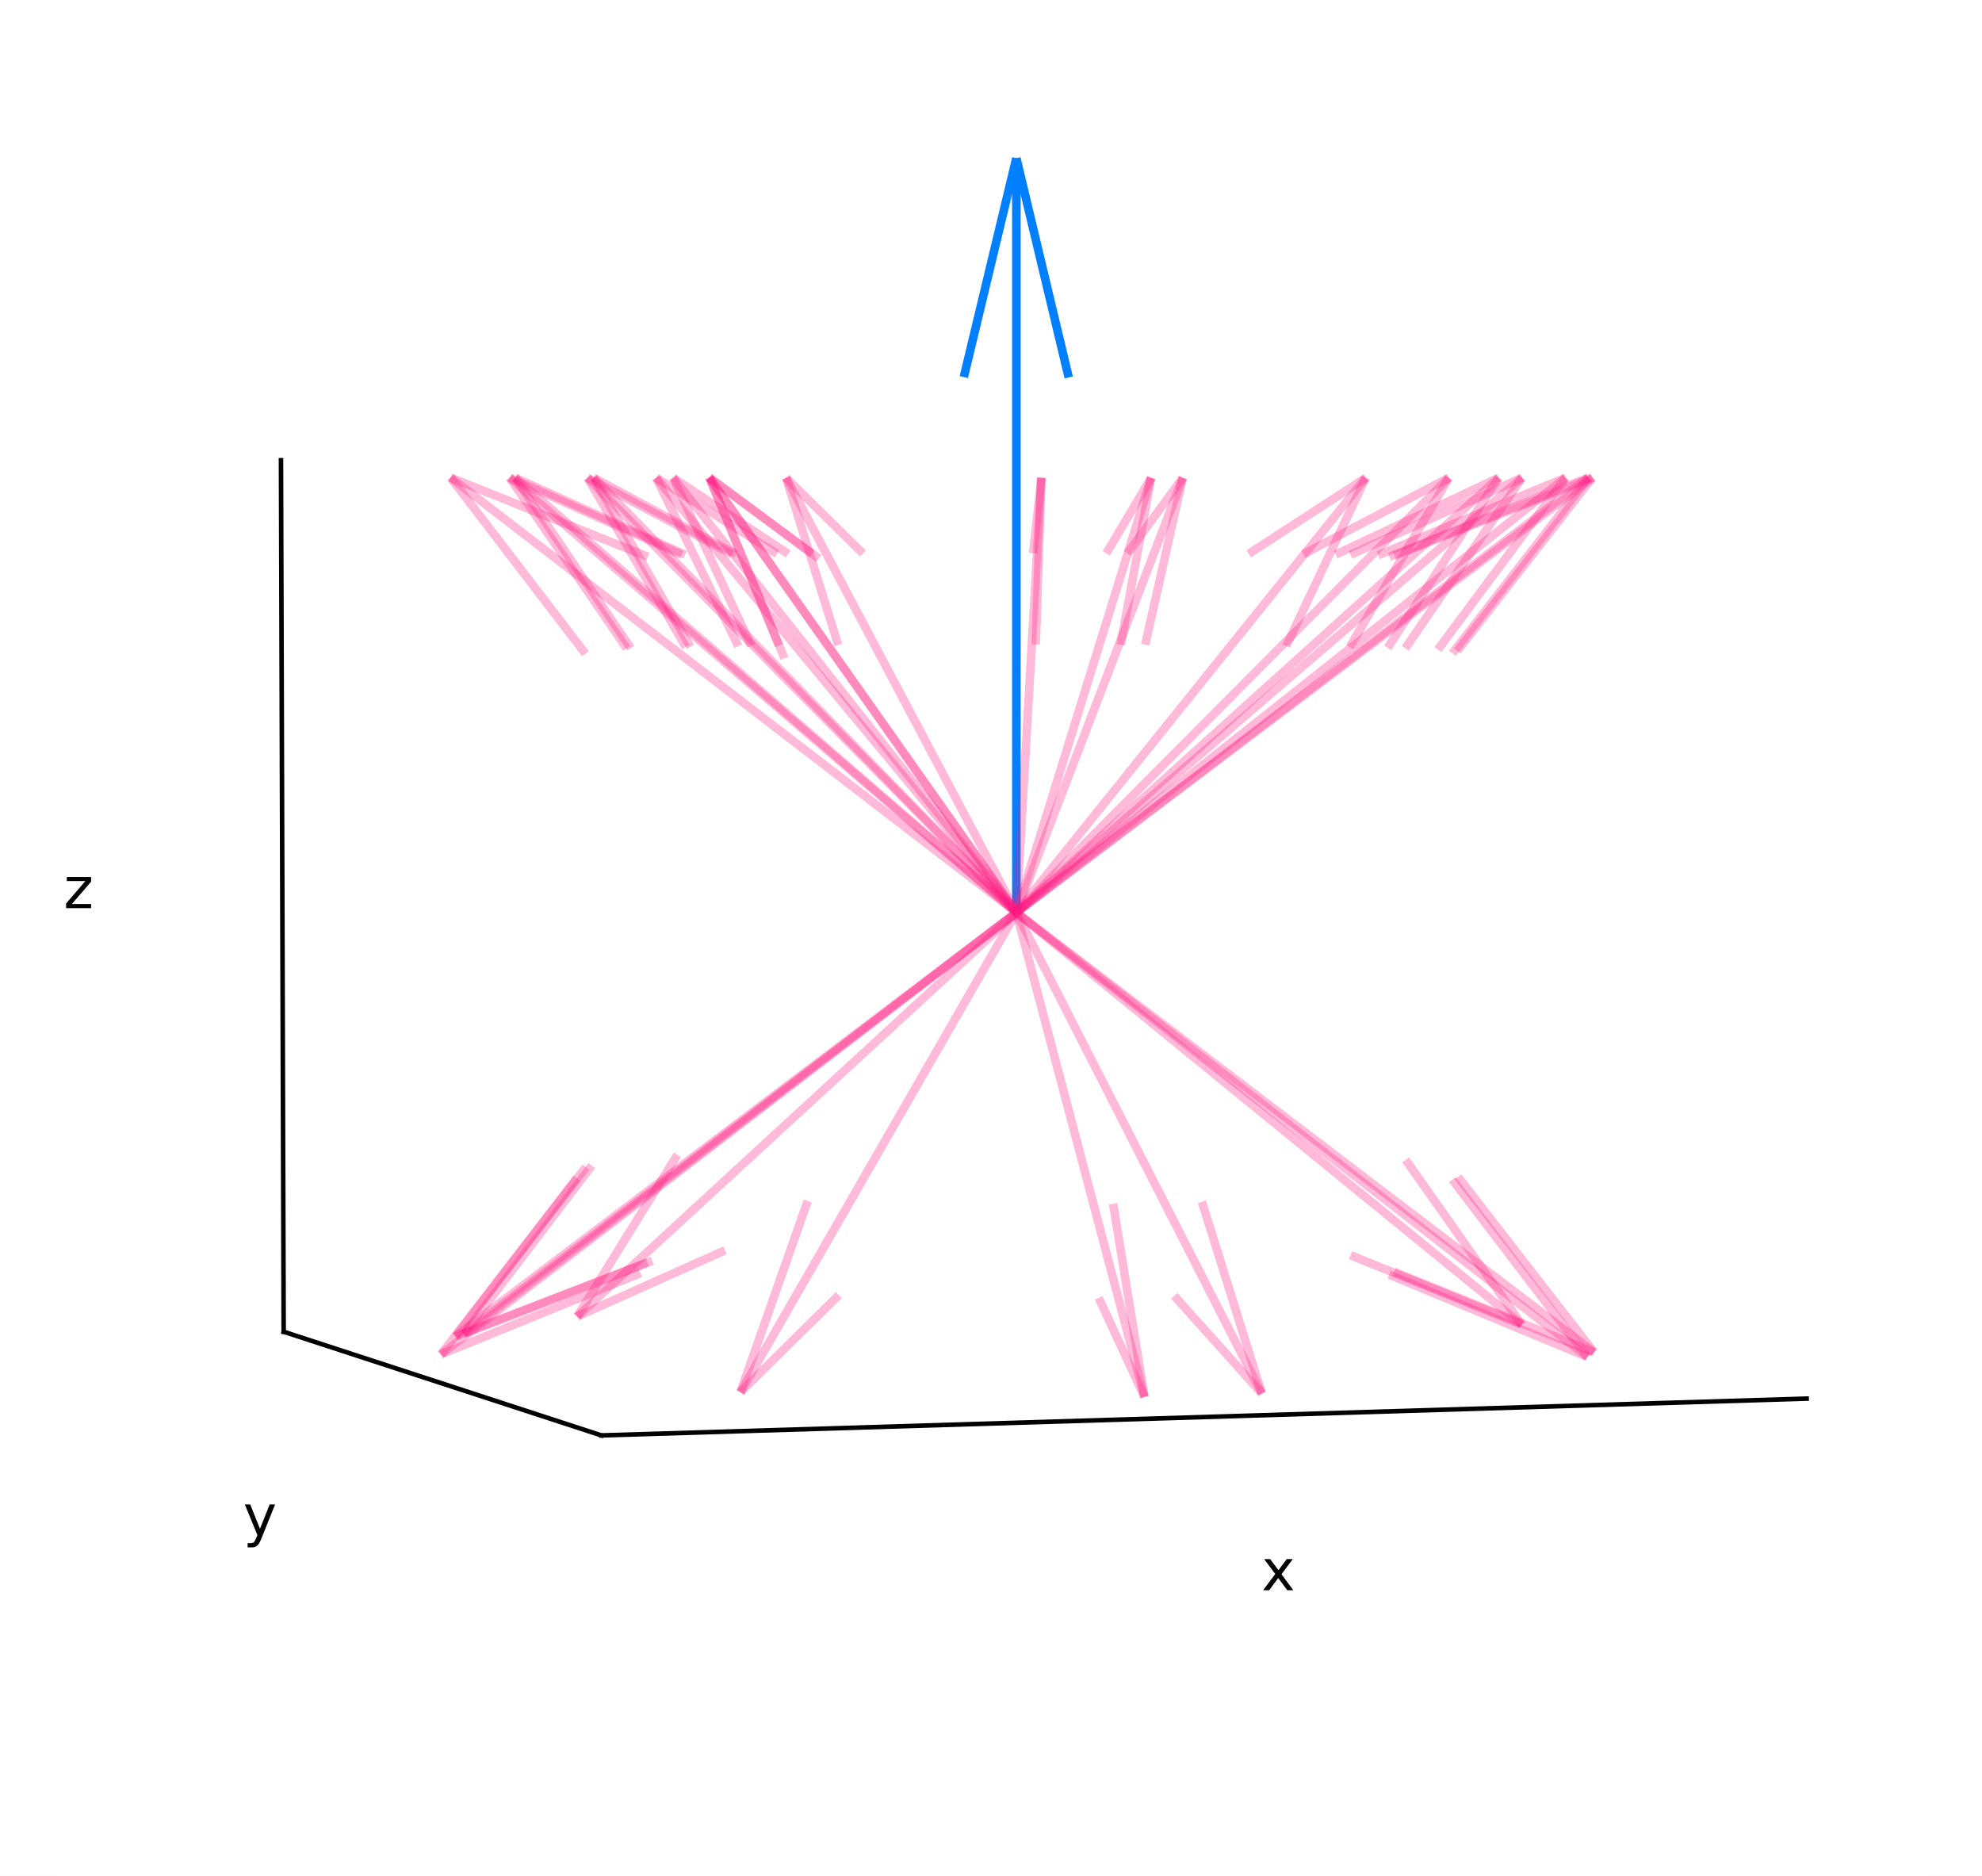
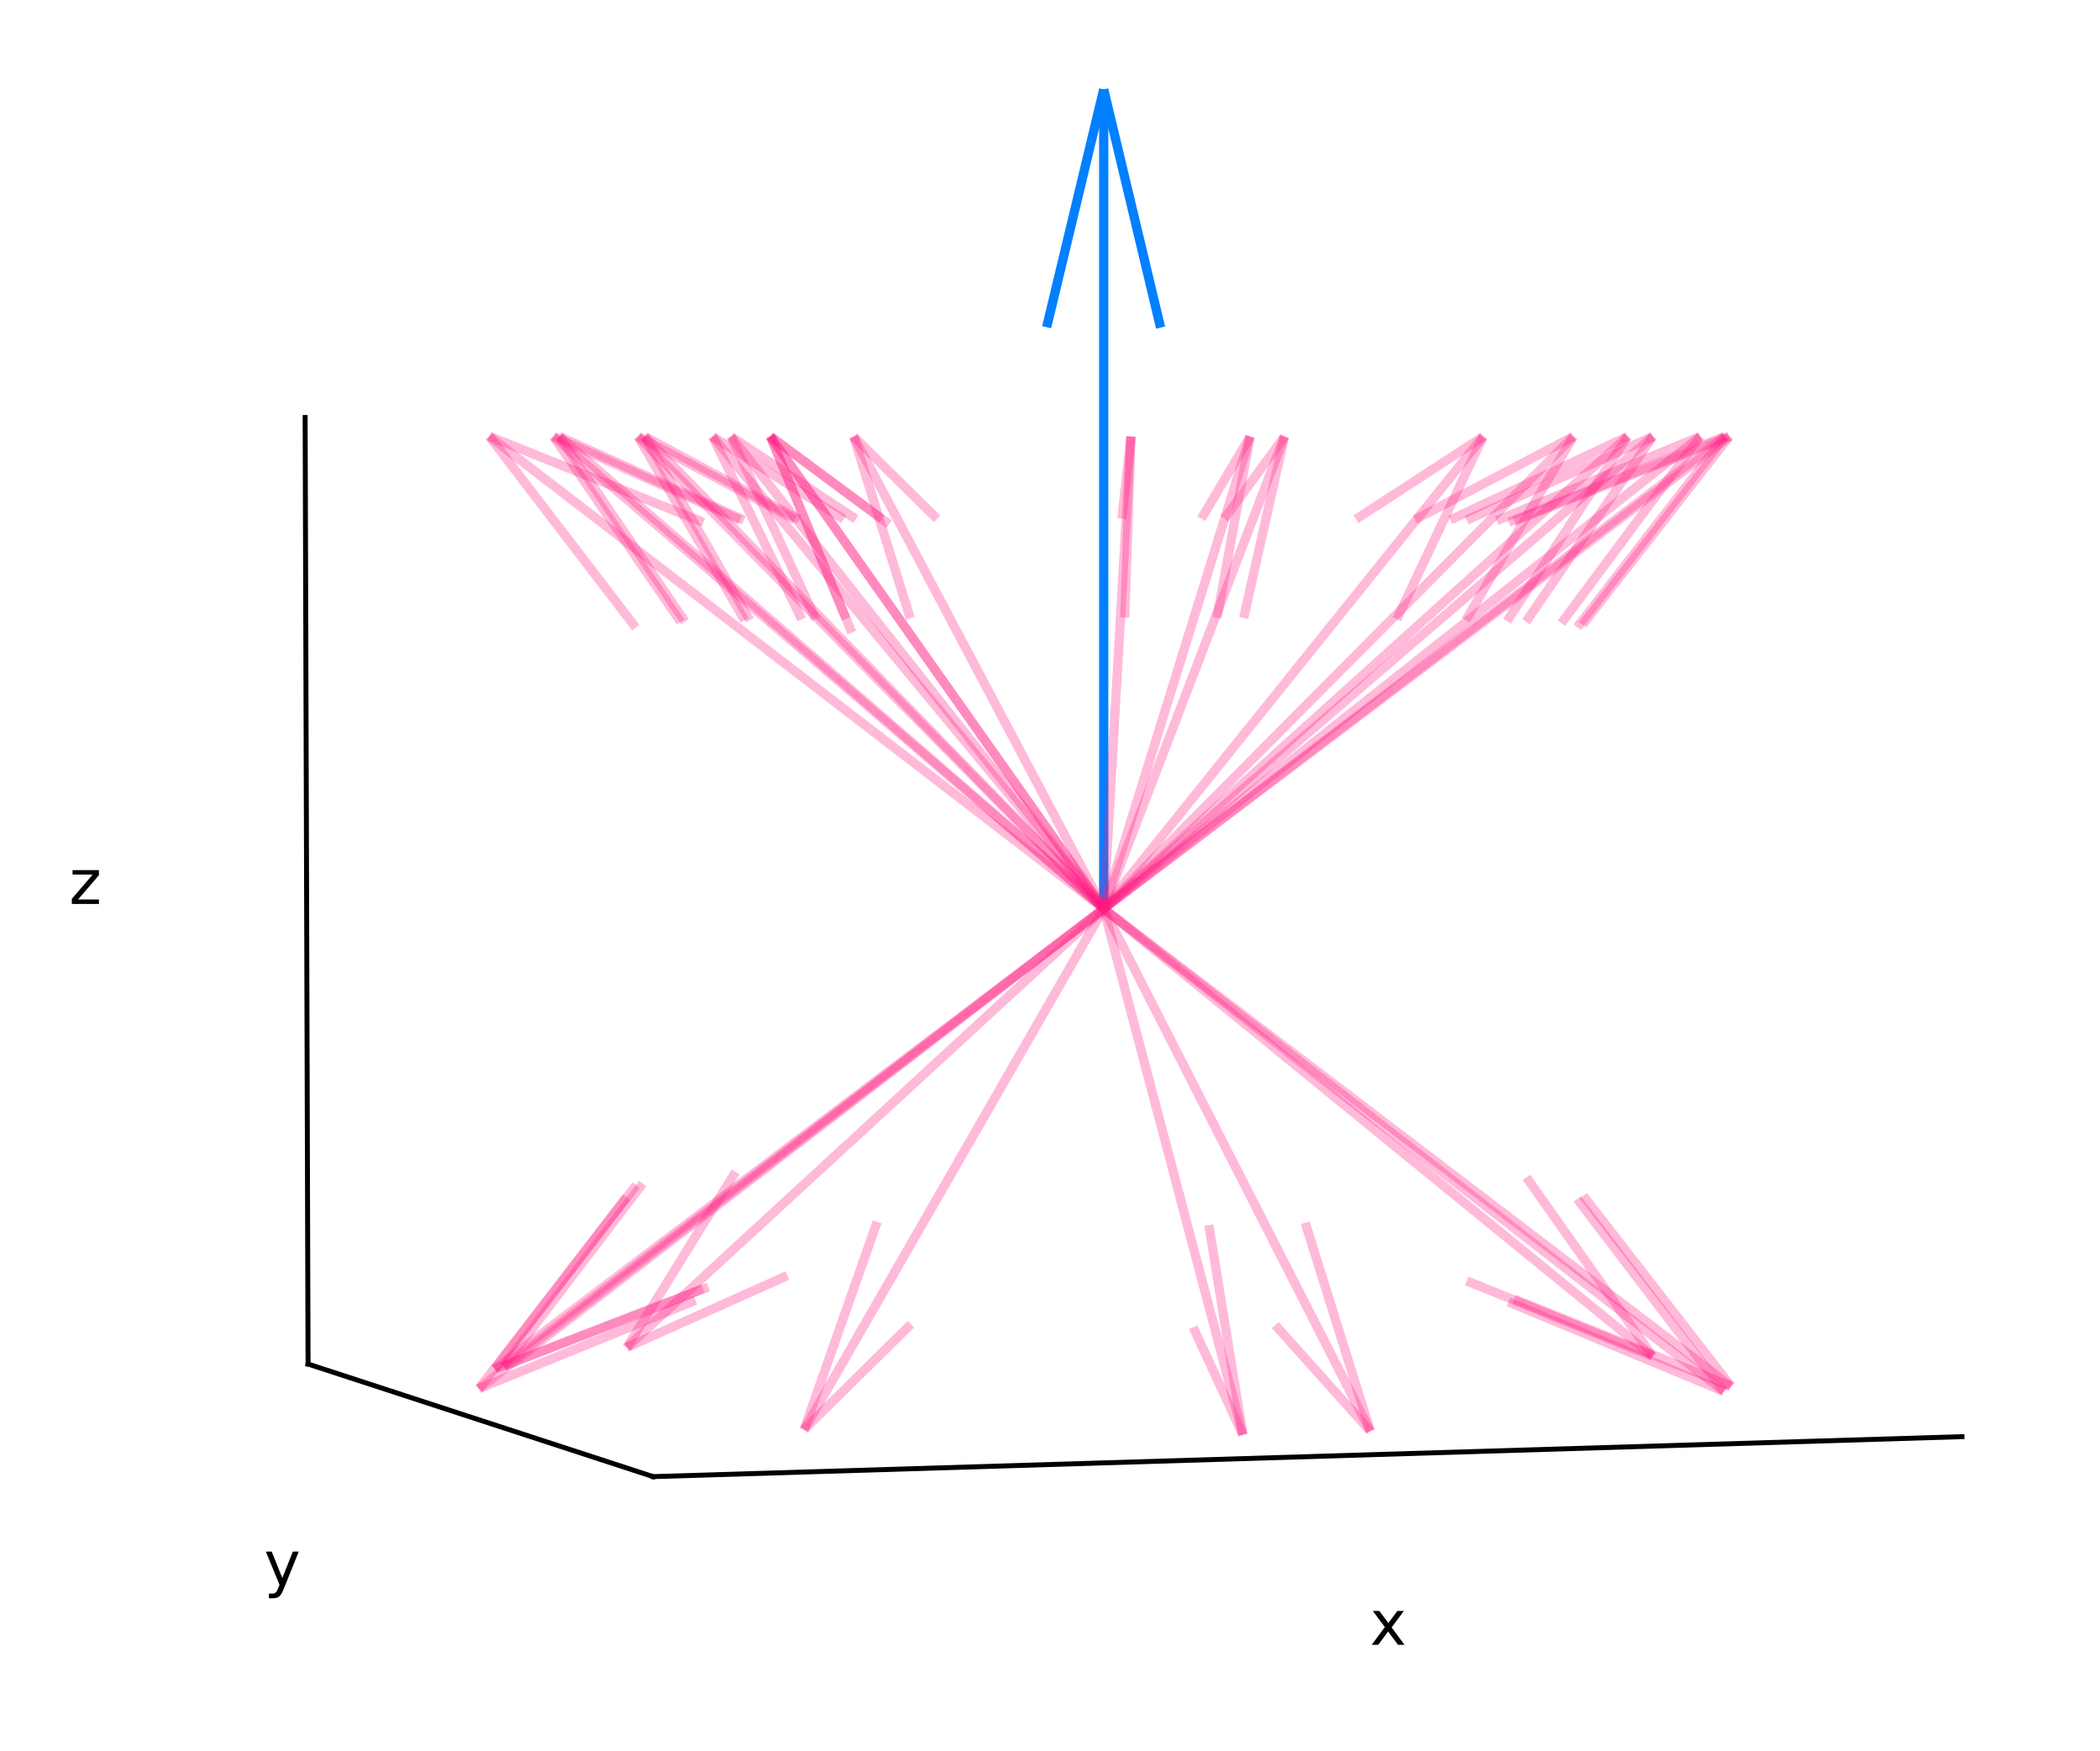
- <svg xmlns="http://www.w3.org/2000/svg" xmlns:xlink="http://www.w3.org/1999/xlink" height="329.76pt" version="1.1" viewBox="0 0 348.48 329.76" width="348.48pt">
+ <svg xmlns="http://www.w3.org/2000/svg" xmlns:xlink="http://www.w3.org/1999/xlink" height="250pt" version="1.1" viewBox="0 20 340 270" width="300pt">
  <defs>
    <style type="text/css">*{stroke-linecap:butt;stroke-linejoin:round;}</style>
  </defs>
  <g id="figure_1">
    <g id="patch_1">
      <path d="M 0 329.76  L 348.48 329.76  L 348.48 0  L 0 0  z " style="fill:#ffffff;" />
    </g>
    <g id="patch_2">
      <path d="M 9.36 329.76  L 339.12 329.76  L 339.12 0  L 9.36 0  z " style="fill:#ffffff;" />
    </g>
    <g id="pane3d_1">
      <g id="patch_3">
        <path d="M 317.647 245.877  L 241.483 228.96  L 241.705 81.039  L 318.196 80.617  " style="fill:none;opacity:0;" />
      </g>
    </g>
    <g id="pane3d_2">
      <g id="patch_4">
        <path d="M 49.875 234.121  L 241.483 228.96  L 241.705 81.039  L 49.403 80.91  " style="fill:none;opacity:0;" />
      </g>
    </g>
    <g id="pane3d_3">
      <g id="patch_5">
        <path d="M 105.737 252.345  L 317.647 245.877  L 241.483 228.96  L 49.875 234.121  " style="fill:none;opacity:0;" />
      </g>
    </g>
    <g id="axis3d_1">
      <g id="line2d_1">
        <path d="M 317.647 245.877  L 105.737 252.345  " style="fill:none;stroke:#000000;stroke-linecap:square;stroke-width:0.8;" />
      </g>
      <g id="text_1">
        <g transform="translate(221.8026 279.5636)scale(0.1 -0.1)">
          <defs>
            <path d="M 54.891 54.688  L 35.109 28.078  L 55.906 0  L 45.312 0  L 29.391 21.484  L 13.484 0  L 2.875 0  L 24.125 28.609  L 4.688 54.688  L 15.281 54.688  L 29.781 35.203  L 44.281 54.688  z " id="DejaVuSans-120" />
          </defs>
          <use xlink:href="#DejaVuSans-120" />
        </g>
      </g>
    </g>
    <g id="axis3d_2">
      <g id="line2d_2">
        <path d="M 49.875 234.121  L 105.737 252.345  " style="fill:none;stroke:#000000;stroke-linecap:square;stroke-width:0.8;" />
      </g>
      <g id="text_2">
        <g transform="translate(42.74623 269.9519)scale(0.1 -0.1)">
          <defs>
            <path d="M 32.172 -5.078  Q 28.375 -14.844 24.75 -17.812  Q 21.141 -20.797 15.094 -20.797  L 7.906 -20.797  L 7.906 -13.281  L 13.188 -13.281  Q 16.891 -13.281 18.938 -11.516  Q 21 -9.766 23.484 -3.219  L 25.094 0.875  L 2.984 54.688  L 12.5 54.688  L 29.594 11.922  L 46.688 54.688  L 56.203 54.688  z " id="DejaVuSans-121" />
          </defs>
          <use xlink:href="#DejaVuSans-121" />
        </g>
      </g>
    </g>
    <g id="axis3d_3">
      <g id="line2d_3">
        <path d="M 49.875 234.121  L 49.403 80.91  " style="fill:none;stroke:#000000;stroke-linecap:square;stroke-width:0.8;" />
      </g>
      <g id="text_3">
        <g transform="translate(11.19704 159.6468)scale(0.1 -0.1)">
          <defs>
            <path d="M 5.516 54.688  L 48.188 54.688  L 48.188 46.484  L 14.406 7.172  L 48.188 7.172  L 48.188 0  L 4.297 0  L 4.297 8.203  L 38.094 47.516  L 5.516 47.516  z " id="DejaVuSans-122" />
          </defs>
          <use xlink:href="#DejaVuSans-122" />
        </g>
      </g>
    </g>
    <g id="axes_1">
      <g id="Line3DCollection_1">
        <path clip-path="url(#pdb0b688609)" d="M 178.696 27.81  L 178.696 160.424  " style="fill:none;stroke:#0080ff;stroke-width:1.5;" />
        <path clip-path="url(#pdb0b688609)" d="M 178.696 27.81  L 169.459 66.293  " style="fill:none;stroke:#0080ff;stroke-width:1.5;" />
        <path clip-path="url(#pdb0b688609)" d="M 178.696 27.81  L 187.902 66.356  " style="fill:none;stroke:#0080ff;stroke-width:1.5;" />
      </g>
      <g id="Line3DCollection_2">
        <path clip-path="url(#pdb0b688609)" d="M 118.356 83.99  L 178.696 160.424  " style="fill:none;stroke:#ff1a80;stroke-opacity:0.3;stroke-width:1.5;" />
        <path clip-path="url(#pdb0b688609)" d="M 263.514 83.98  L 178.696 160.424  " style="fill:none;stroke:#ff1a80;stroke-opacity:0.3;stroke-width:1.5;" />
        <path clip-path="url(#pdb0b688609)" d="M 279.991 83.964  L 178.696 160.424  " style="fill:none;stroke:#ff1a80;stroke-opacity:0.3;stroke-width:1.5;" />
        <path clip-path="url(#pdb0b688609)" d="M 254.731 83.984  L 178.696 160.424  " style="fill:none;stroke:#ff1a80;stroke-opacity:0.3;stroke-width:1.5;" />
        <path clip-path="url(#pdb0b688609)" d="M 115.37 83.989  L 178.696 160.424  " style="fill:none;stroke:#ff1a80;stroke-opacity:0.3;stroke-width:1.5;" />
        <path clip-path="url(#pdb0b688609)" d="M 279.287 83.952  L 178.696 160.424  " style="fill:none;stroke:#ff1a80;stroke-opacity:0.3;stroke-width:1.5;" />
        <path clip-path="url(#pdb0b688609)" d="M 240.134 83.989  L 178.696 160.424  " style="fill:none;stroke:#ff1a80;stroke-opacity:0.3;stroke-width:1.5;" />
        <path clip-path="url(#pdb0b688609)" d="M 183.101 83.997  L 178.696 160.424  " style="fill:none;stroke:#ff1a80;stroke-opacity:0.3;stroke-width:1.5;" />
        <path clip-path="url(#pdb0b688609)" d="M 202.394 83.996  L 178.696 160.424  " style="fill:none;stroke:#ff1a80;stroke-opacity:0.3;stroke-width:1.5;" />
        <path clip-path="url(#pdb0b688609)" d="M 207.964 83.995  L 178.696 160.424  " style="fill:none;stroke:#ff1a80;stroke-opacity:0.3;stroke-width:1.5;" />
        <path clip-path="url(#pdb0b688609)" d="M 138.209 83.994  L 178.696 160.424  " style="fill:none;stroke:#ff1a80;stroke-opacity:0.3;stroke-width:1.5;" />
        <path clip-path="url(#pdb0b688609)" d="M 79.22 83.95  L 178.696 160.424  " style="fill:none;stroke:#ff1a80;stroke-opacity:0.3;stroke-width:1.5;" />
        <path clip-path="url(#pdb0b688609)" d="M 124.705 83.927  L 178.696 160.424  " style="fill:none;stroke:#ff1a80;stroke-opacity:0.3;stroke-width:1.5;" />
        <path clip-path="url(#pdb0b688609)" d="M 103.297 83.985  L 178.696 160.424  " style="fill:none;stroke:#ff1a80;stroke-opacity:0.3;stroke-width:1.5;" />
        <path clip-path="url(#pdb0b688609)" d="M 267.608 83.978  L 178.696 160.424  " style="fill:none;stroke:#ff1a80;stroke-opacity:0.3;stroke-width:1.5;" />
        <path clip-path="url(#pdb0b688609)" d="M 124.731 83.991  L 178.696 160.424  " style="fill:none;stroke:#ff1a80;stroke-opacity:0.3;stroke-width:1.5;" />
        <path clip-path="url(#pdb0b688609)" d="M 90.567 83.978  L 178.696 160.424  " style="fill:none;stroke:#ff1a80;stroke-opacity:0.3;stroke-width:1.5;" />
        <path clip-path="url(#pdb0b688609)" d="M 89.609 83.978  L 178.696 160.424  " style="fill:none;stroke:#ff1a80;stroke-opacity:0.3;stroke-width:1.5;" />
        <path clip-path="url(#pdb0b688609)" d="M 275.278 83.972  L 178.696 160.424  " style="fill:none;stroke:#ff1a80;stroke-opacity:0.3;stroke-width:1.5;" />
        <path clip-path="url(#pdb0b688609)" d="M 104.377 83.985  L 178.696 160.424  " style="fill:none;stroke:#ff1a80;stroke-opacity:0.3;stroke-width:1.5;" />
        <path clip-path="url(#pdb0b688609)" d="M 81.528 234.503  L 178.696 160.424  " style="fill:none;stroke:#ff1a80;stroke-opacity:0.3;stroke-width:1.5;" />
        <path clip-path="url(#pdb0b688609)" d="M 80.091 234.932  L 178.696 160.424  " style="fill:none;stroke:#ff1a80;stroke-opacity:0.3;stroke-width:1.5;" />
        <path clip-path="url(#pdb0b688609)" d="M 280.266 237.732  L 178.696 160.424  " style="fill:none;stroke:#ff1a80;stroke-opacity:0.3;stroke-width:1.5;" />
        <path clip-path="url(#pdb0b688609)" d="M 279.107 238.553  L 178.696 160.424  " style="fill:none;stroke:#ff1a80;stroke-opacity:0.3;stroke-width:1.5;" />
        <path clip-path="url(#pdb0b688609)" d="M 221.856 244.974  L 178.696 160.424  " style="fill:none;stroke:#ff1a80;stroke-opacity:0.3;stroke-width:1.5;" />
        <path clip-path="url(#pdb0b688609)" d="M 77.532 238.1  L 178.696 160.424  " style="fill:none;stroke:#ff1a80;stroke-opacity:0.3;stroke-width:1.5;" />
        <path clip-path="url(#pdb0b688609)" d="M 201.228 245.578  L 178.696 160.424  " style="fill:none;stroke:#ff1a80;stroke-opacity:0.3;stroke-width:1.5;" />
        <path clip-path="url(#pdb0b688609)" d="M 101.484 231.438  L 178.696 160.424  " style="fill:none;stroke:#ff1a80;stroke-opacity:0.3;stroke-width:1.5;" />
        <path clip-path="url(#pdb0b688609)" d="M 267.567 232.86  L 178.696 160.424  " style="fill:none;stroke:#ff1a80;stroke-opacity:0.3;stroke-width:1.5;" />
        <path clip-path="url(#pdb0b688609)" d="M 130.186 244.744  L 178.696 160.424  " style="fill:none;stroke:#ff1a80;stroke-opacity:0.3;stroke-width:1.5;" />
        <path clip-path="url(#pdb0b688609)" d="M 118.356 83.99  L 132.09 113.553  " style="fill:none;stroke:#ff1a80;stroke-opacity:0.3;stroke-width:1.5;" />
        <path clip-path="url(#pdb0b688609)" d="M 118.356 83.99  L 138.572 97.367  " style="fill:none;stroke:#ff1a80;stroke-opacity:0.3;stroke-width:1.5;" />
        <path clip-path="url(#pdb0b688609)" d="M 263.514 83.98  L 243.987 113.886  " style="fill:none;stroke:#ff1a80;stroke-opacity:0.3;stroke-width:1.5;" />
        <path clip-path="url(#pdb0b688609)" d="M 263.514 83.98  L 234.817 97.493  " style="fill:none;stroke:#ff1a80;stroke-opacity:0.3;stroke-width:1.5;" />
        <path clip-path="url(#pdb0b688609)" d="M 279.991 83.964  L 256.223 114.448  " style="fill:none;stroke:#ff1a80;stroke-opacity:0.3;stroke-width:1.5;" />
        <path clip-path="url(#pdb0b688609)" d="M 279.991 83.964  L 245.155 97.705  " style="fill:none;stroke:#ff1a80;stroke-opacity:0.3;stroke-width:1.5;" />
        <path clip-path="url(#pdb0b688609)" d="M 254.731 83.984  L 237.314 113.739  " style="fill:none;stroke:#ff1a80;stroke-opacity:0.3;stroke-width:1.5;" />
        <path clip-path="url(#pdb0b688609)" d="M 254.731 83.984  L 229.117 97.438  " style="fill:none;stroke:#ff1a80;stroke-opacity:0.3;stroke-width:1.5;" />
        <path clip-path="url(#pdb0b688609)" d="M 115.37 83.989  L 129.798 113.583  " style="fill:none;stroke:#ff1a80;stroke-opacity:0.3;stroke-width:1.5;" />
        <path clip-path="url(#pdb0b688609)" d="M 115.37 83.989  L 136.604 97.379  " style="fill:none;stroke:#ff1a80;stroke-opacity:0.3;stroke-width:1.5;" />
        <path clip-path="url(#pdb0b688609)" d="M 279.287 83.952  L 255.362 114.855  " style="fill:none;stroke:#ff1a80;stroke-opacity:0.3;stroke-width:1.5;" />
        <path clip-path="url(#pdb0b688609)" d="M 279.287 83.952  L 244.29 97.858  " style="fill:none;stroke:#ff1a80;stroke-opacity:0.3;stroke-width:1.5;" />
        <path clip-path="url(#pdb0b688609)" d="M 240.134 83.989  L 226.146 113.564  " style="fill:none;stroke:#ff1a80;stroke-opacity:0.3;stroke-width:1.5;" />
        <path clip-path="url(#pdb0b688609)" d="M 240.134 83.989  L 219.544 97.371  " style="fill:none;stroke:#ff1a80;stroke-opacity:0.3;stroke-width:1.5;" />
        <path clip-path="url(#pdb0b688609)" d="M 183.101 83.997  L 182.108 113.295  " style="fill:none;stroke:#ff1a80;stroke-opacity:0.3;stroke-width:1.5;" />
        <path clip-path="url(#pdb0b688609)" d="M 183.101 83.997  L 181.637 97.269  " style="fill:none;stroke:#ff1a80;stroke-opacity:0.3;stroke-width:1.5;" />
        <path clip-path="url(#pdb0b688609)" d="M 202.394 83.996  L 197.041 113.331  " style="fill:none;stroke:#ff1a80;stroke-opacity:0.3;stroke-width:1.5;" />
        <path clip-path="url(#pdb0b688609)" d="M 202.394 83.996  L 194.507 97.283  " style="fill:none;stroke:#ff1a80;stroke-opacity:0.3;stroke-width:1.5;" />
        <path clip-path="url(#pdb0b688609)" d="M 207.964 83.995  L 201.349 113.351  " style="fill:none;stroke:#ff1a80;stroke-opacity:0.3;stroke-width:1.5;" />
        <path clip-path="url(#pdb0b688609)" d="M 207.964 83.995  L 198.217 97.29  " style="fill:none;stroke:#ff1a80;stroke-opacity:0.3;stroke-width:1.5;" />
        <path clip-path="url(#pdb0b688609)" d="M 138.209 83.994  L 147.376 113.404  " style="fill:none;stroke:#ff1a80;stroke-opacity:0.3;stroke-width:1.5;" />
        <path clip-path="url(#pdb0b688609)" d="M 138.209 83.994  L 151.713 97.311  " style="fill:none;stroke:#ff1a80;stroke-opacity:0.3;stroke-width:1.5;" />
        <path clip-path="url(#pdb0b688609)" d="M 79.22 83.95  L 102.933 114.923  " style="fill:none;stroke:#ff1a80;stroke-opacity:0.3;stroke-width:1.5;" />
        <path clip-path="url(#pdb0b688609)" d="M 79.22 83.95  L 113.897 97.884  " style="fill:none;stroke:#ff1a80;stroke-opacity:0.3;stroke-width:1.5;" />
        <path clip-path="url(#pdb0b688609)" d="M 124.705 83.927  L 137.916 115.724  " style="fill:none;stroke:#ff1a80;stroke-opacity:0.3;stroke-width:1.5;" />
        <path clip-path="url(#pdb0b688609)" d="M 124.705 83.927  L 143.95 98.182  " style="fill:none;stroke:#ff1a80;stroke-opacity:0.3;stroke-width:1.5;" />
        <path clip-path="url(#pdb0b688609)" d="M 103.297 83.985  L 120.563 113.73  " style="fill:none;stroke:#ff1a80;stroke-opacity:0.3;stroke-width:1.5;" />
        <path clip-path="url(#pdb0b688609)" d="M 103.297 83.985  L 128.69 97.434  " style="fill:none;stroke:#ff1a80;stroke-opacity:0.3;stroke-width:1.5;" />
        <path clip-path="url(#pdb0b688609)" d="M 267.608 83.978  L 247.078 113.972  " style="fill:none;stroke:#ff1a80;stroke-opacity:0.3;stroke-width:1.5;" />
        <path clip-path="url(#pdb0b688609)" d="M 267.608 83.978  L 237.449 97.526  " style="fill:none;stroke:#ff1a80;stroke-opacity:0.3;stroke-width:1.5;" />
        <path clip-path="url(#pdb0b688609)" d="M 124.731 83.991  L 136.99 113.497  " style="fill:none;stroke:#ff1a80;stroke-opacity:0.3;stroke-width:1.5;" />
        <path clip-path="url(#pdb0b688609)" d="M 124.731 83.991  L 142.78 97.346  " style="fill:none;stroke:#ff1a80;stroke-opacity:0.3;stroke-width:1.5;" />
        <path clip-path="url(#pdb0b688609)" d="M 90.567 83.978  L 110.904 113.954  " style="fill:none;stroke:#ff1a80;stroke-opacity:0.3;stroke-width:1.5;" />
        <path clip-path="url(#pdb0b688609)" d="M 90.567 83.978  L 120.445 97.519  " style="fill:none;stroke:#ff1a80;stroke-opacity:0.3;stroke-width:1.5;" />
        <path clip-path="url(#pdb0b688609)" d="M 89.609 83.978  L 110.182 113.976  " style="fill:none;stroke:#ff1a80;stroke-opacity:0.3;stroke-width:1.5;" />
        <path clip-path="url(#pdb0b688609)" d="M 89.609 83.978  L 119.83 97.527  " style="fill:none;stroke:#ff1a80;stroke-opacity:0.3;stroke-width:1.5;" />
        <path clip-path="url(#pdb0b688609)" d="M 275.278 83.972  L 252.81 114.192  " style="fill:none;stroke:#ff1a80;stroke-opacity:0.3;stroke-width:1.5;" />
        <path clip-path="url(#pdb0b688609)" d="M 275.278 83.972  L 242.307 97.609  " style="fill:none;stroke:#ff1a80;stroke-opacity:0.3;stroke-width:1.5;" />
        <path clip-path="url(#pdb0b688609)" d="M 104.377 83.985  L 121.387 113.715  " style="fill:none;stroke:#ff1a80;stroke-opacity:0.3;stroke-width:1.5;" />
        <path clip-path="url(#pdb0b688609)" d="M 104.377 83.985  L 129.395 97.429  " style="fill:none;stroke:#ff1a80;stroke-opacity:0.3;stroke-width:1.5;" />
        <path clip-path="url(#pdb0b688609)" d="M 81.528 234.503  L 114.694 221.656  " style="fill:none;stroke:#ff1a80;stroke-opacity:0.3;stroke-width:1.5;" />
        <path clip-path="url(#pdb0b688609)" d="M 81.528 234.503  L 104.054 204.905  " style="fill:none;stroke:#ff1a80;stroke-opacity:0.3;stroke-width:1.5;" />
        <path clip-path="url(#pdb0b688609)" d="M 80.091 234.932  L 113.811 221.914  " style="fill:none;stroke:#ff1a80;stroke-opacity:0.3;stroke-width:1.5;" />
        <path clip-path="url(#pdb0b688609)" d="M 80.091 234.932  L 103.001 205.17  " style="fill:none;stroke:#ff1a80;stroke-opacity:0.3;stroke-width:1.5;" />
        <path clip-path="url(#pdb0b688609)" d="M 280.266 237.732  L 245.11 223.586  " style="fill:none;stroke:#ff1a80;stroke-opacity:0.3;stroke-width:1.5;" />
        <path clip-path="url(#pdb0b688609)" d="M 280.266 237.732  L 256.332 206.886  " style="fill:none;stroke:#ff1a80;stroke-opacity:0.3;stroke-width:1.5;" />
        <path clip-path="url(#pdb0b688609)" d="M 279.107 238.553  L 244.23 224.073  " style="fill:none;stroke:#ff1a80;stroke-opacity:0.3;stroke-width:1.5;" />
        <path clip-path="url(#pdb0b688609)" d="M 279.107 238.553  L 255.349 207.387  " style="fill:none;stroke:#ff1a80;stroke-opacity:0.3;stroke-width:1.5;" />
        <path clip-path="url(#pdb0b688609)" d="M 221.856 244.974  L 206.462 227.815  " style="fill:none;stroke:#ff1a80;stroke-opacity:0.3;stroke-width:1.5;" />
        <path clip-path="url(#pdb0b688609)" d="M 221.856 244.974  L 211.322 211.258  " style="fill:none;stroke:#ff1a80;stroke-opacity:0.3;stroke-width:1.5;" />
        <path clip-path="url(#pdb0b688609)" d="M 77.532 238.1  L 112.603 223.805  " style="fill:none;stroke:#ff1a80;stroke-opacity:0.3;stroke-width:1.5;" />
        <path clip-path="url(#pdb0b688609)" d="M 77.532 238.1  L 101.414 207.111  " style="fill:none;stroke:#ff1a80;stroke-opacity:0.3;stroke-width:1.5;" />
        <path clip-path="url(#pdb0b688609)" d="M 201.228 245.578  L 193.173 228.161  " style="fill:none;stroke:#ff1a80;stroke-opacity:0.3;stroke-width:1.5;" />
        <path clip-path="url(#pdb0b688609)" d="M 201.228 245.578  L 195.713 211.618  " style="fill:none;stroke:#ff1a80;stroke-opacity:0.3;stroke-width:1.5;" />
        <path clip-path="url(#pdb0b688609)" d="M 101.484 231.438  L 127.481 219.797  " style="fill:none;stroke:#ff1a80;stroke-opacity:0.3;stroke-width:1.5;" />
        <path clip-path="url(#pdb0b688609)" d="M 101.484 231.438  L 119.101 203.007  " style="fill:none;stroke:#ff1a80;stroke-opacity:0.3;stroke-width:1.5;" />
        <path clip-path="url(#pdb0b688609)" d="M 267.567 232.86  L 237.453 220.663  " style="fill:none;stroke:#ff1a80;stroke-opacity:0.3;stroke-width:1.5;" />
        <path clip-path="url(#pdb0b688609)" d="M 267.567 232.86  L 247.138 203.89  " style="fill:none;stroke:#ff1a80;stroke-opacity:0.3;stroke-width:1.5;" />
        <path clip-path="url(#pdb0b688609)" d="M 130.186 244.744  L 147.472 227.683  " style="fill:none;stroke:#ff1a80;stroke-opacity:0.3;stroke-width:1.5;" />
        <path clip-path="url(#pdb0b688609)" d="M 130.186 244.744  L 142.013 211.12  " style="fill:none;stroke:#ff1a80;stroke-opacity:0.3;stroke-width:1.5;" />
      </g>
    </g>
  </g>
  <defs>
    <clipPath id="pdb0b688609">
      <rect height="329.76" width="329.76" x="9.36" y="0" />
    </clipPath>
  </defs>
</svg>
